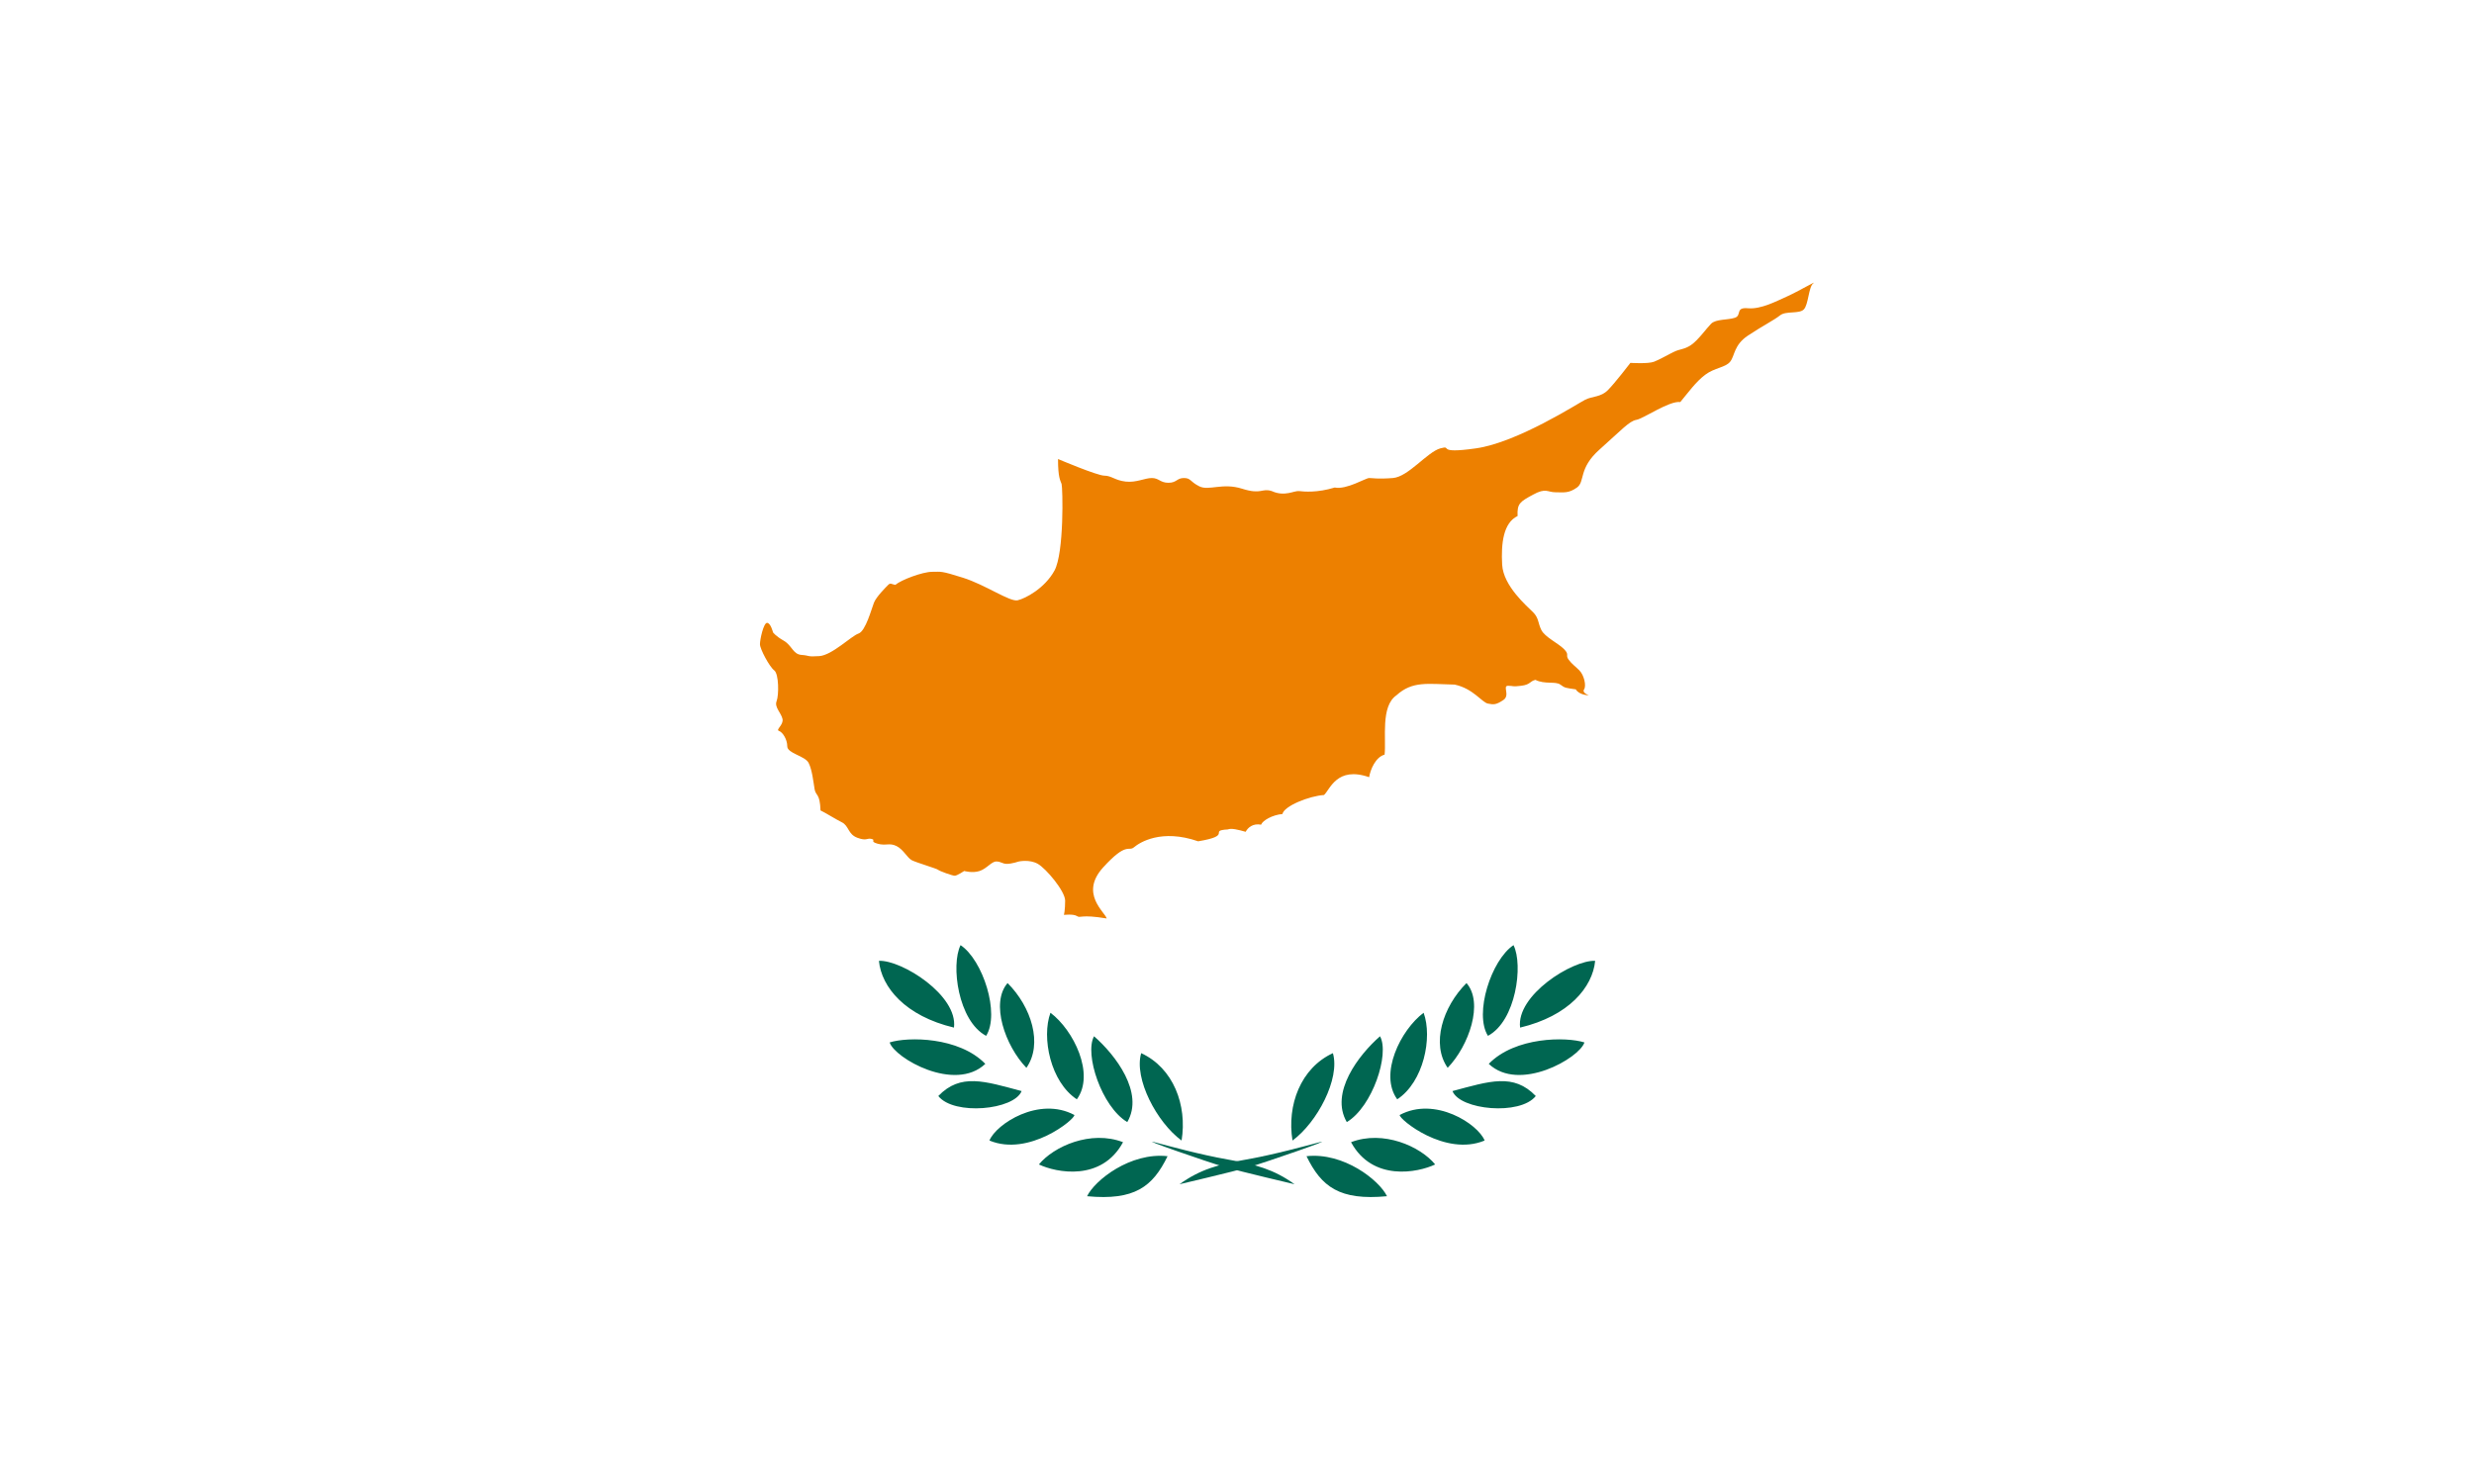
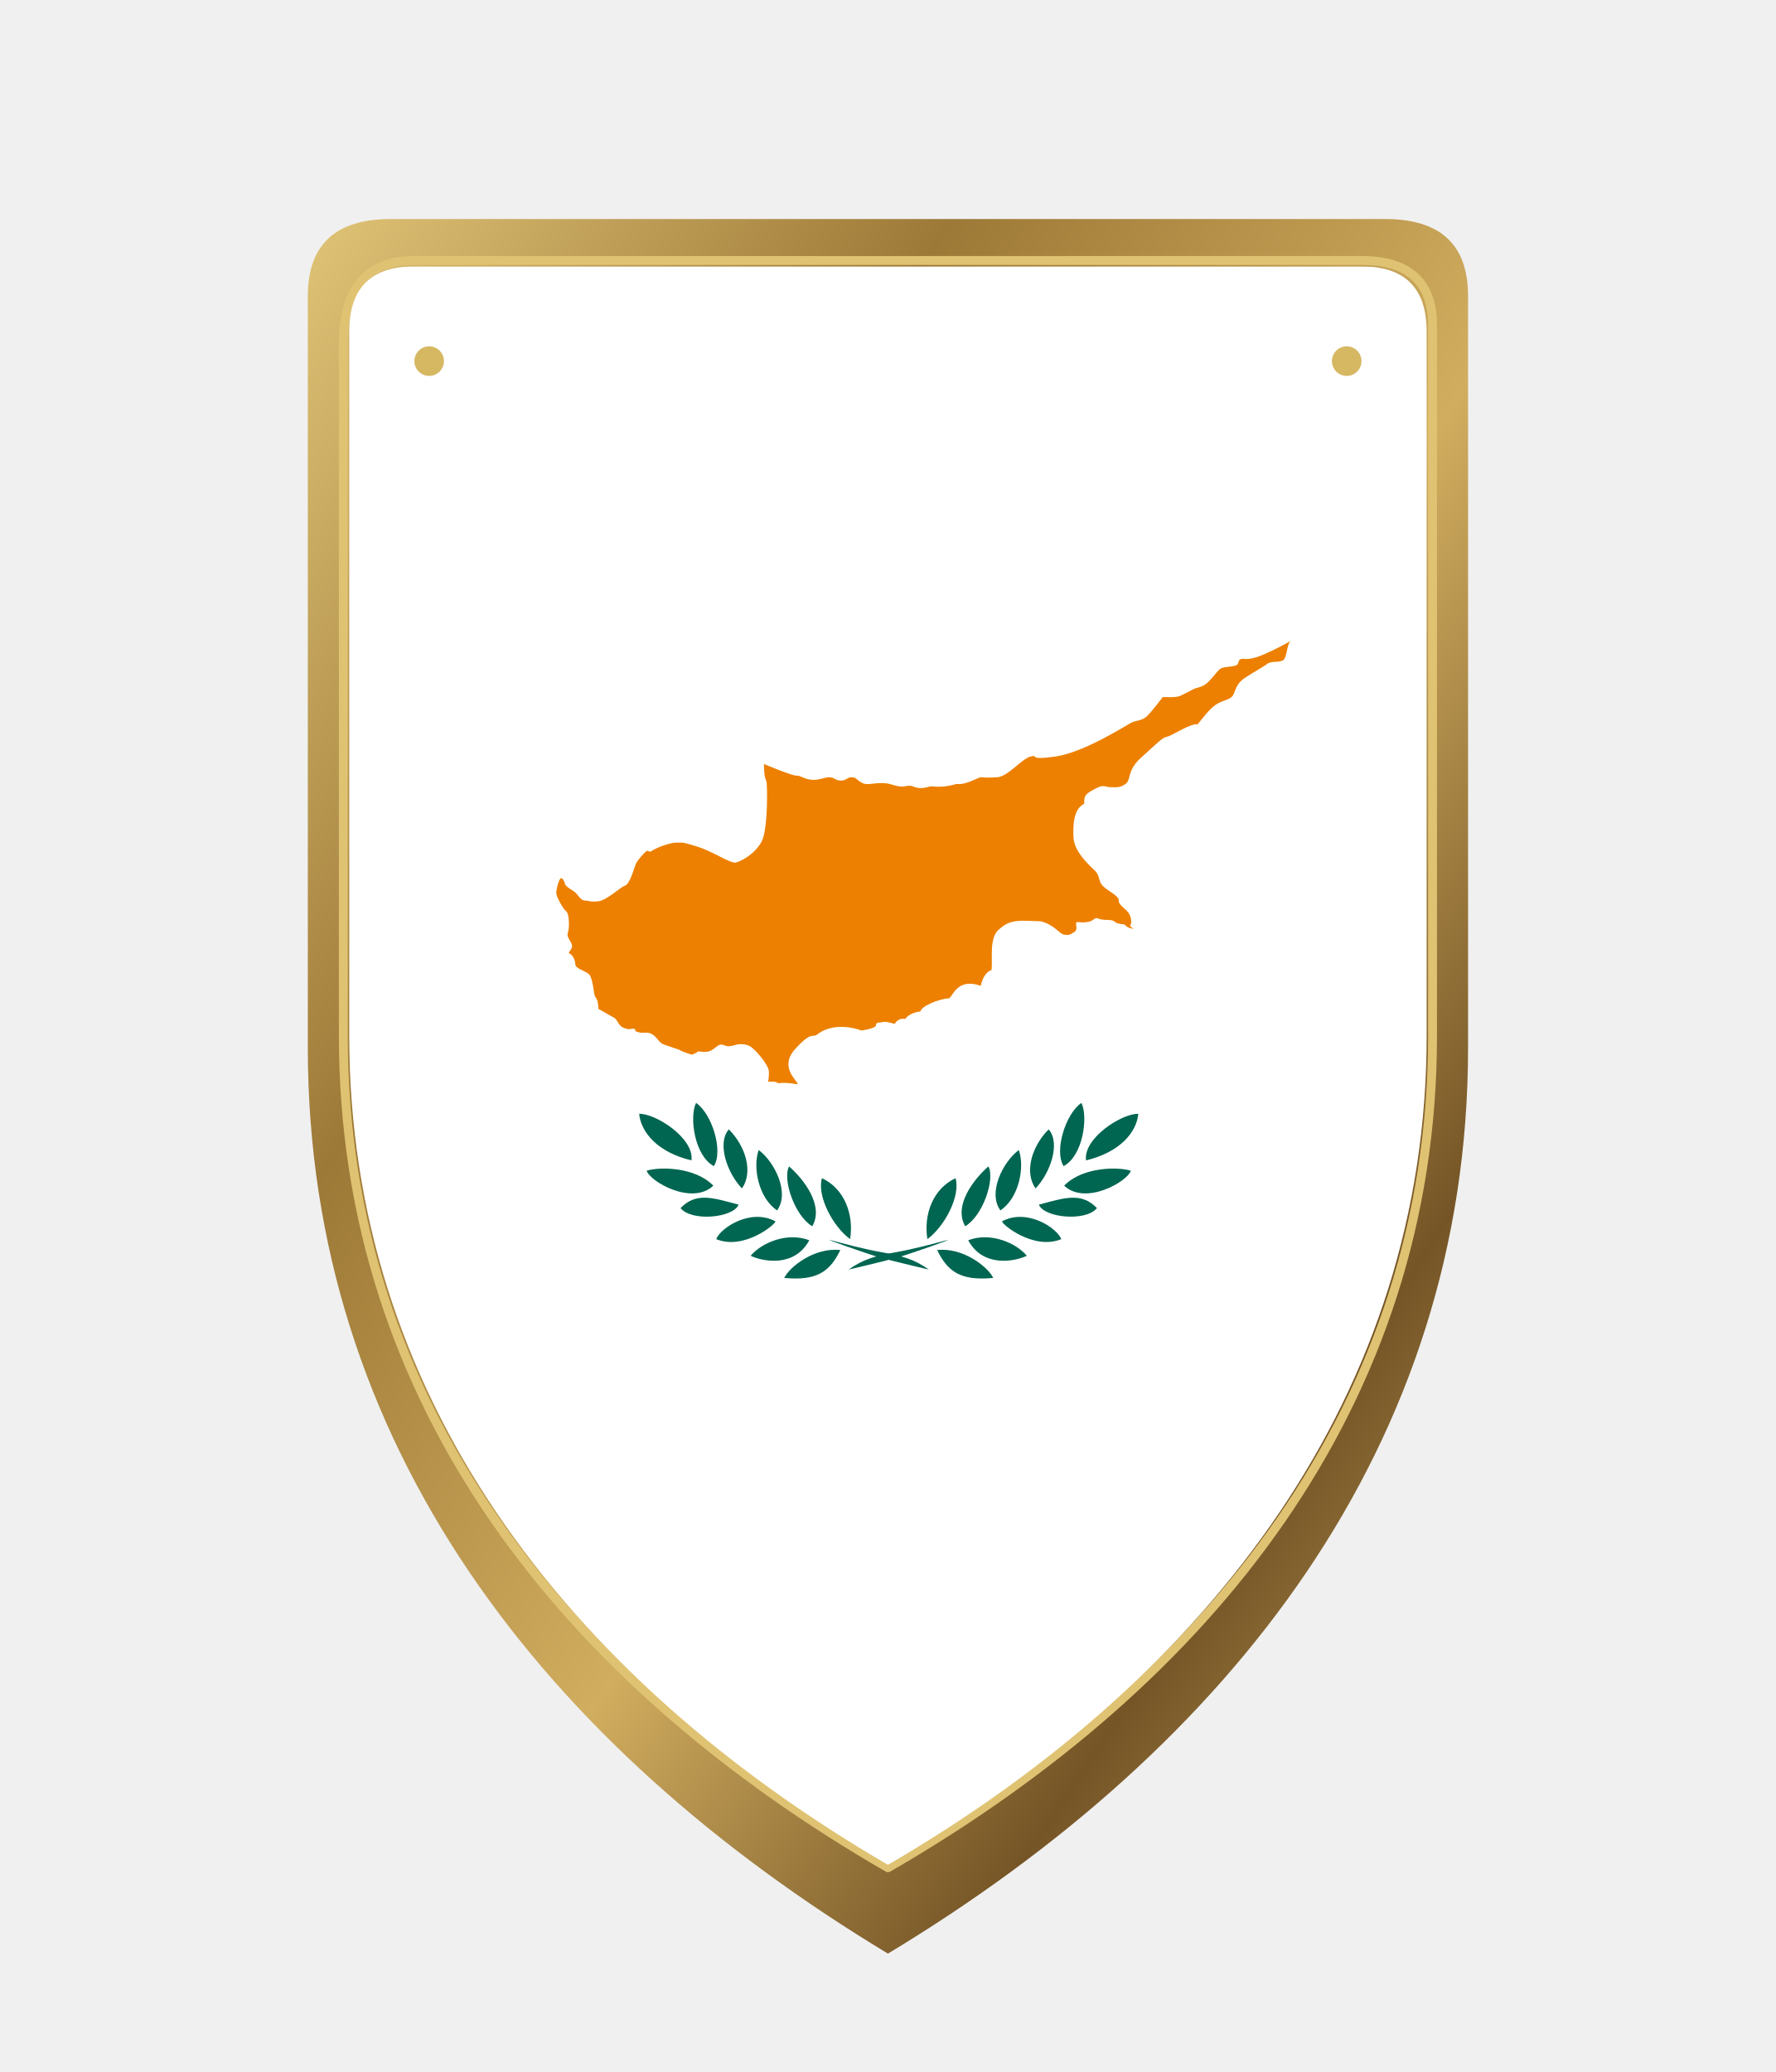
- <svg xmlns="http://www.w3.org/2000/svg" version="1.1" width="1000" height="600" viewBox="0 0 970.874 582.524">
-   <path fill="#fff" d="M0 0h970.874v582.524H0z" />
-   <path d="M415.2 180.184c0 7.456.932 8.388 1.398 9.786.466 1.398 1.049 27.028-2.796 34.02-3.845 6.99-11.418 10.95-14.447 11.65-3.029.699-12.582-6.058-21.438-8.855-8.854-2.796-8.388-2.33-12.115-2.33-3.727 0-12.117 3.145-14.447 5.127-1.514-.233-1.864-.932-2.796 0-.93.932-4.66 4.66-5.592 6.99-.932 2.33-3.261 11.185-6.058 12.116-2.796.932-10.37 8.504-15.379 8.856-5.009.35-3.612-.233-6.99-.466s-3.728-3.728-6.99-5.593c-3.262-1.864-4.195-3.262-4.195-3.262s-.932-3.728-2.33-3.728c-1.397 0-2.795 6.525-2.795 8.39 0 1.864 3.727 8.854 5.592 10.251 1.864 1.398 1.864 9.787.932 12.116-.932 2.33 1.864 4.662 2.33 6.99.465 2.33-2.796 4.194-1.398 4.66 1.397.466 3.263 3.262 3.263 6.06 0 2.795 6.99 3.727 8.388 6.523 1.398 2.797 1.864 7.457 2.33 10.254.466 2.796 2.097 1.514 2.33 8.388 2.213 1.049 5.591 3.261 8.387 4.66 2.797 1.398 2.332 4.66 6.059 6.059 3.728 1.397 3.728 0 5.592.465 1.864.466-.932.933 2.33 1.864 3.263.932 4.66-.465 7.457.932 2.796 1.398 4.194 4.661 6.059 5.593 1.864.932 9.786 3.261 10.252 3.728.466.465 5.592 2.33 6.524 2.33.932 0 3.728-1.865 3.728-1.865s3.263.932 6.059 0c2.796-.93 4.66-3.728 6.524-3.728 1.864 0 2.33.932 4.194.932 1.864 0 4.66-.932 4.66-.932s4.194-.932 7.456.932c3.262 1.865 10.718 10.72 10.718 14.448 0 3.727-.465 5.592-.465 5.592s3.727-.467 5.125.465c1.398.933 1.282-.815 11.65.933-.698-2.564-10.718-9.786-1.397-20.04 9.32-10.253 9.903-6.058 12.116-7.921 2.214-1.865 10.719-7.342 25.165-2.331 13.98-2.33 3.728-4.193 11.65-4.66 1.399-.583 4.08.116 6.992.933.932-1.749 2.913-3.38 6.058-2.798.583-1.63 4.426-3.844 8.388-4.193.583-3.146 10.603-7.106 16.311-7.457 2.33-2.097 5.01-11.417 17.709-6.99.465-3.028 2.563-7.923 6.058-8.855.7-6.29-1.633-18.99 4.66-23.3 6.29-5.71 12.233-4.429 22.835-4.194 7.224 1.515 10.719 6.99 13.048 7.456 2.33.466 3.262.466 6.058-1.397 2.796-1.865-.465-5.593 1.864-5.593 2.33 0 1.397.466 5.127 0 3.728-.465 3.262-1.747 5.592-2.329 3.729 1.865 7.922.465 9.786 1.864 1.865 1.397 2.097 1.28 6.058 1.864 1.398 2.33 5.126 2.33 5.126 2.33s-2.795-.933-1.863-2.33c.932-1.398 0-5.593-1.865-7.457-1.864-1.864-2.796-2.33-4.194-4.193-1.397-1.864.465-1.865-1.865-4.194-2.329-2.33-7.455-4.66-8.853-7.457-1.397-2.796-.932-4.66-3.262-6.99s-11.65-10.252-12.116-18.64c-.465-8.39.465-16.427 6.057-19.108-.233-4.893.933-5.592 6.059-8.388 5.125-2.796 5.594-.932 8.854-.932 3.261 0 5.127.466 8.388-1.863 3.263-2.33.466-7.456 8.855-14.913 8.39-7.456 11.65-11.184 14.447-11.65 2.797-.466 12.931-7.573 17.243-6.99 3.03-3.611 6.058-7.923 9.787-10.719 3.728-2.796 7.923-2.796 9.786-5.126 1.864-2.33 1.397-6.525 6.99-10.254 5.592-3.727 10.254-6.057 12.583-7.922 2.329-1.864 7.456-.466 9.32-2.33 1.864-1.864 1.864-8.854 3.727-10.252 1.865-1.398-6.057 3.262-10.251 5.126-4.194 1.864-10.253 5.126-15.379 4.66-5.126-.466-2.33 2.795-5.126 3.728-2.796.932-7.456.466-9.321 2.33-1.864 1.864-5.126 6.525-7.922 8.389-2.797 1.863-4.194 1.398-6.99 2.796-2.797 1.398-5.126 2.796-7.456 3.728-2.33.932-9.322.466-9.322.466s-6.058 7.922-8.854 10.718c-2.796 2.796-6.058 2.33-8.854 3.728-2.797 1.398-26.564 16.777-42.873 19.107-16.312 2.33-8.856-1.398-13.98 0-5.126 1.398-12.584 11.184-18.642 11.65-6.058.467-7.922 0-9.32 0-1.398 0-8.854 4.66-13.515 3.729-6.873 2.097-11.999 1.631-13.98 1.397-1.98-.232-5.592 2.33-10.719 0-3.96-1.28-3.96 1.515-11.65-.931-7.69-2.447-13.049.932-16.777-.932-3.728-1.864-3.262-3.262-6.058-3.262s-2.796 1.864-6.058 1.864-3.728-1.864-6.525-1.864c-2.796 0-6.058 1.864-10.252 1.398-4.194-.466-5.592-2.33-8.388-2.33-2.797-.003-18.176-6.527-18.176-6.527z" fill="#ed8000" />
-   <g fill="#006651">
-     <path d="M462.879 464.855c8.09-5.825 15.21-7.767 26.213-9.708 11.004-1.942 22.655-5.177 28.802-6.796 6.148-1.62-20.71 7.767-27.507 9.708-6.796 1.942-27.508 6.796-27.508 6.796zM507.216 447.702c-2.265-13.915 3.234-28.478 15.856-34.303 2.912 10.031-6.148 27.185-15.856 34.303zM528.527 440.46c-6.748-11.527 4.674-26.396 13.04-33.686 3.837 6.947-2.96 27.66-13.04 33.686zM548.316 431.521c-7.215-9.885 1.294-27.184 10.356-33.98 3.56 9.709 0 27.184-10.356 33.98zM568.11 419.16c-6.527-9.323-1.994-23.886 7.39-33.27 6.797 7.767.972 24.596-7.39 33.27zM583.915 406.603c-5.501-8.738 1.295-29.775 10.033-35.6 3.883 7.767.97 29.775-10.033 35.6zM596.536 403.366c-1.618-12.621 20.39-26.538 29.45-26.214-.97 10.356-10.357 21.684-29.45 26.214zM584.239 417.605c10.355-10.68 30.42-10.68 37.54-8.414-1.942 6.15-25.565 19.74-37.54 8.414z" />
-     <path d="M569.998 428.285c14.563-3.884 23.95-7.12 32.687 1.941-6.15 7.767-29.774 5.501-32.687-1.941zM549.287 437.67c13.915-7.444 30.744 3.56 33.332 10.032-15.534 6.474-33.654-8.412-33.332-10.031zM530.192 448.35c12.622-4.854 27.185 1.62 33.01 8.738-6.796 3.235-24.596 6.797-33.01-8.737zM512.718 453.852c14.564-1.618 28.537 9.403 31.582 15.704-18.638 1.771-25.756-3.73-31.582-15.704zM508.027 464.855c-8.091-5.825-15.21-7.767-26.213-9.708-11.004-1.942-22.655-5.177-28.803-6.796-6.149-1.62 20.711 7.767 27.507 9.708 6.797 1.942 27.51 6.796 27.51 6.796zM463.69 447.702c2.264-13.915-3.236-28.478-15.858-34.303-2.913 10.031 6.149 27.185 15.857 34.303zM442.378 440.46c6.748-11.527-4.674-26.396-13.041-33.686-3.836 6.947 2.96 27.66 13.04 33.686zM422.588 431.521c7.216-9.885-1.293-27.184-10.355-33.98-3.56 9.709 0 27.184 10.355 33.98zM402.793 419.16c6.527-9.323 1.995-23.886-7.39-33.27-6.795 7.767-.97 24.596 7.39 33.27zM386.99 406.603c5.501-8.738-1.295-29.775-10.033-35.6-3.883 7.767-.97 29.775 10.033 35.6zM374.369 403.366c1.617-12.621-20.39-26.538-29.45-26.214.97 10.356 10.357 21.684 29.45 26.214zM386.666 417.605c-10.355-10.68-30.42-10.68-37.54-8.414 1.942 6.15 25.565 19.74 37.54 8.414z" />
-     <path d="M400.907 428.285c-14.563-3.884-23.95-7.12-32.688 1.941 6.15 7.767 29.775 5.501 32.688-1.941zM421.617 437.67c-13.914-7.444-30.743 3.56-33.332 10.032 15.534 6.474 33.655-8.412 33.332-10.031zM440.713 448.35c-12.622-4.854-27.185 1.62-33.01 8.738 6.796 3.235 24.596 6.797 33.01-8.737zM458.187 453.852c-14.563-1.618-28.537 9.403-31.582 15.704 18.638 1.771 25.757-3.73 31.582-15.704z" />
+ <svg xmlns="http://www.w3.org/2000/svg" viewBox="0 0 600 700" width="600" height="700">
+   <defs>
+     <g id="emblem">
+       <path d="M415.2 180.184c0 7.456.932 8.388 1.398 9.786.466 1.398 1.049 27.028-2.796 34.02-3.845 6.99-11.418 10.95-14.447 11.65-3.029.699-12.582-6.058-21.438-8.855-8.854-2.796-8.388-2.33-12.115-2.33-3.727 0-12.117 3.145-14.447 5.127-1.514-.233-1.864-.932-2.796 0-.93.932-4.66 4.66-5.592 6.99-.932 2.33-3.261 11.185-6.058 12.116-2.796.932-10.37 8.504-15.379 8.856-5.009.35-3.612-.233-6.99-.466s-3.728-3.728-6.99-5.593c-3.262-1.864-4.195-3.262-4.195-3.262s-.932-3.728-2.33-3.728c-1.397 0-2.795 6.525-2.795 8.39 0 1.864 3.727 8.854 5.592 10.251 1.864 1.398 1.864 9.787.932 12.116-.932 2.33 1.864 4.662 2.33 6.99.465 2.33-2.796 4.194-1.398 4.66 1.397.466 3.263 3.262 3.263 6.06 0 2.795 6.99 3.727 8.388 6.523 1.398 2.797 1.864 7.457 2.33 10.254.466 2.796 2.097 1.514 2.33 8.388 2.213 1.049 5.591 3.261 8.387 4.66 2.797 1.398 2.332 4.66 6.059 6.059 3.728 1.397 3.728 0 5.592.465 1.864.466-.932.933 2.33 1.864 3.263.932 4.66-.465 7.457.932 2.796 1.398 4.194 4.661 6.059 5.593 1.864.932 9.786 3.261 10.252 3.728.466.465 5.592 2.33 6.524 2.33.932 0 3.728-1.865 3.728-1.865s3.263.932 6.059 0c2.796-.93 4.66-3.728 6.524-3.728 1.864 0 2.33.932 4.194.932 1.864 0 4.66-.932 4.66-.932s4.194-.932 7.456.932c3.262 1.865 10.718 10.72 10.718 14.448 0 3.727-.465 5.592-.465 5.592s3.727-.467 5.125.465c1.398.933 1.282-.815 11.65.933-.698-2.564-10.718-9.786-1.397-20.04 9.32-10.253 9.903-6.058 12.116-7.921 2.214-1.865 10.719-7.342 25.165-2.331 13.98-2.33 3.728-4.193 11.65-4.66 1.399-.583 4.08.116 6.992.933.932-1.749 2.913-3.38 6.058-2.798.583-1.63 4.426-3.844 8.388-4.193.583-3.146 10.603-7.106 16.311-7.457 2.33-2.097 5.01-11.417 17.709-6.99.465-3.028 2.563-7.923 6.058-8.855.7-6.29-1.633-18.99 4.66-23.3 6.29-5.71 12.233-4.429 22.835-4.194 7.224 1.515 10.719 6.99 13.048 7.456 2.33.466 3.262.466 6.058-1.397 2.796-1.865-.465-5.593 1.864-5.593 2.33 0 1.397.466 5.127 0 3.728-.465 3.262-1.747 5.592-2.329 3.729 1.865 7.922.465 9.786 1.864 1.865 1.397 2.097 1.28 6.058 1.864 1.398 2.33 5.126 2.33 5.126 2.33s-2.795-.933-1.863-2.33c.932-1.398 0-5.593-1.865-7.457-1.864-1.864-2.796-2.33-4.194-4.193-1.397-1.864.465-1.865-1.865-4.194-2.329-2.33-7.455-4.66-8.853-7.457-1.397-2.796-.932-4.66-3.262-6.99s-11.65-10.252-12.116-18.64c-.465-8.39.465-16.427 6.057-19.108-.233-4.893.933-5.592 6.059-8.388 5.125-2.796 5.594-.932 8.854-.932 3.261 0 5.127.466 8.388-1.863 3.263-2.33.466-7.456 8.855-14.913 8.39-7.456 11.65-11.184 14.447-11.65 2.797-.466 12.931-7.573 17.243-6.99 3.03-3.611 6.058-7.923 9.787-10.719 3.728-2.796 7.923-2.796 9.786-5.126 1.864-2.33 1.397-6.525 6.99-10.254 5.592-3.727 10.254-6.057 12.583-7.922 2.329-1.864 7.456-.466 9.32-2.33 1.864-1.864 1.864-8.854 3.727-10.252 1.865-1.398-6.057 3.262-10.251 5.126-4.194 1.864-10.253 5.126-15.379 4.66-5.126-.466-2.33 2.795-5.126 3.728-2.796.932-7.456.466-9.321 2.33-1.864 1.864-5.126 6.525-7.922 8.389-2.797 1.863-4.194 1.398-6.99 2.796-2.797 1.398-5.126 2.796-7.456 3.728-2.33.932-9.322.466-9.322.466s-6.058 7.922-8.854 10.718c-2.796 2.796-6.058 2.33-8.854 3.728-2.797 1.398-26.564 16.777-42.873 19.107-16.312 2.33-8.856-1.398-13.98 0-5.126 1.398-12.584 11.184-18.642 11.65-6.058.467-7.922 0-9.32 0-1.398 0-8.854 4.66-13.515 3.729-6.873 2.097-11.999 1.631-13.98 1.397-1.98-.232-5.592 2.33-10.719 0-3.96-1.28-3.96 1.515-11.65-.931-7.69-2.447-13.049.932-16.777-.932-3.728-1.864-3.262-3.262-6.058-3.262s-2.796 1.864-6.058 1.864-3.728-1.864-6.525-1.864c-2.796 0-6.058 1.864-10.252 1.398-4.194-.466-5.592-2.33-8.388-2.33-2.797-.003-18.176-6.527-18.176-6.527z" fill="#ed8000" />
+       <g fill="#006651">
+         <path d="M462.879 464.855c8.09-5.825 15.21-7.767 26.213-9.708 11.004-1.942 22.655-5.177 28.802-6.796 6.148-1.62-20.71 7.767-27.507 9.708-6.796 1.942-27.508 6.796-27.508 6.796zM507.216 447.702c-2.265-13.915 3.234-28.478 15.856-34.303 2.912 10.031-6.148 27.185-15.856 34.303zM528.527 440.46c-6.748-11.527 4.674-26.396 13.04-33.686 3.837 6.947-2.96 27.66-13.04 33.686zM548.316 431.521c-7.215-9.885 1.294-27.184 10.356-33.98 3.56 9.709 0 27.184-10.356 33.98zM568.11 419.16c-6.527-9.323-1.994-23.886 7.39-33.27 6.797 7.767.972 24.596-7.39 33.27zM583.915 406.603c-5.501-8.738 1.295-29.775 10.033-35.6 3.883 7.767.97 29.775-10.033 35.6zM596.536 403.366c-1.618-12.621 20.39-26.538 29.45-26.214-.97 10.356-10.357 21.684-29.45 26.214zM584.239 417.605c10.355-10.68 30.42-10.68 37.54-8.414-1.942 6.15-25.565 19.74-37.54 8.414z" />
+         <path d="M569.998 428.285c14.563-3.884 23.95-7.12 32.687 1.941-6.15 7.767-29.774 5.501-32.687-1.941zM549.287 437.67c13.915-7.444 30.744 3.56 33.332 10.032-15.534 6.474-33.654-8.412-33.332-10.031zM530.192 448.35c12.622-4.854 27.185 1.62 33.01 8.738-6.796 3.235-24.596 6.797-33.01-8.737zM512.718 453.852c14.564-1.618 28.537 9.403 31.582 15.704-18.638 1.771-25.756-3.73-31.582-15.704zM508.027 464.855c-8.091-5.825-15.21-7.767-26.213-9.708-11.004-1.942-22.655-5.177-28.803-6.796-6.149-1.62 20.711 7.767 27.507 9.708 6.797 1.942 27.51 6.796 27.51 6.796zM463.69 447.702c2.264-13.915-3.236-28.478-15.858-34.303-2.913 10.031 6.149 27.185 15.857 34.303zM442.378 440.46c6.748-11.527-4.674-26.396-13.041-33.686-3.836 6.947 2.96 27.66 13.04 33.686zM422.588 431.521c7.216-9.885-1.293-27.184-10.355-33.98-3.56 9.709 0 27.184 10.355 33.98zM402.793 419.16c6.527-9.323 1.995-23.886-7.39-33.27-6.795 7.767-.97 24.596 7.39 33.27zM386.99 406.603c5.501-8.738-1.295-29.775-10.033-35.6-3.883 7.767-.97 29.775 10.033 35.6zM374.369 403.366c1.617-12.621-20.39-26.538-29.45-26.214.97 10.356 10.357 21.684 29.45 26.214zM386.666 417.605c-10.355-10.68-30.42-10.68-37.54-8.414 1.942 6.15 25.565 19.74 37.54 8.414z" />
+         <path d="M400.907 428.285c-14.563-3.884-23.95-7.12-32.688 1.941 6.15 7.767 29.775 5.501 32.688-1.941zM421.617 437.67c-13.914-7.444-30.743 3.56-33.332 10.032 15.534 6.474 33.655-8.412 33.332-10.031zM440.713 448.35c-12.622-4.854-27.185 1.62-33.01 8.738 6.796 3.235 24.596 6.797 33.01-8.737zM458.187 453.852c-14.563-1.618-28.537 9.403-31.582 15.704 18.638 1.771 25.757-3.73 31.582-15.704z" />
+       </g>
+     </g>
+     <linearGradient id="antique-brass" x1="0%" y1="0%" x2="100%" y2="100%">
+       <stop offset="0%" stop-color="#e0c477" />
+       <stop offset="28%" stop-color="#9d7937" />
+       <stop offset="55%" stop-color="#d1ad5f" />
+       <stop offset="78%" stop-color="#755526" />
+       <stop offset="100%" stop-color="#c9a85d" />
+     </linearGradient>
+     <linearGradient id="dark-edge" x1="0%" y1="0%" x2="0%" y2="100%">
+       <stop offset="0%" stop-color="#40392f" />
+       <stop offset="100%" stop-color="#171916" />
+     </linearGradient>
+     <clipPath id="shield-clip">
+       <path d="         M 118 112         Q 118 90 140 90         L 460 90         Q 482 90 482 112         L 482 350         C 482 470 410 566 300 630         C 190 566 118 470 118 350         Z" />
+     </clipPath>
+   </defs>
+   <g id="shield" filter="url(#shield-shadow)">
+     <path id="shield-outer" d="             M 104 100             Q 104 74 132 74             L 468 74             Q 496 74 496 100             L 496 354             C 496 488 416 590 300 660             C 184 590 104 488 104 354             Z" fill="url(#antique-brass)" stroke="#3b2b16" stroke-width="0" stroke-linejoin="round" />
+     <path id="shield-recess" d="             M 116 116             Q 116 88 140 88             L 460 88             Q 484 88 484 110             L 484 350             C 484 474 409 568 300 631             C 191 568 116 474 116 350             Z" fill="#00000000" stroke="#dfc373" stroke-width="3" stroke-linejoin="round" />
+     <g id="flag-art" clip-path="url(#shield-clip)" filter="url(#paper-grain)">
+       <rect x="100" y="90" width="400" height="540" fill="#fff" />
+       <use href="#emblem" x="15" y="250" transform="scale(.6)" />
+     </g>
+     <g fill="#d6b863" stroke="#4b351a" stroke-width="0">
+       <circle cx="145" cy="122" r="5" />
+       <circle cx="455" cy="122" r="5" />
+     </g>
  </g>
</svg>
